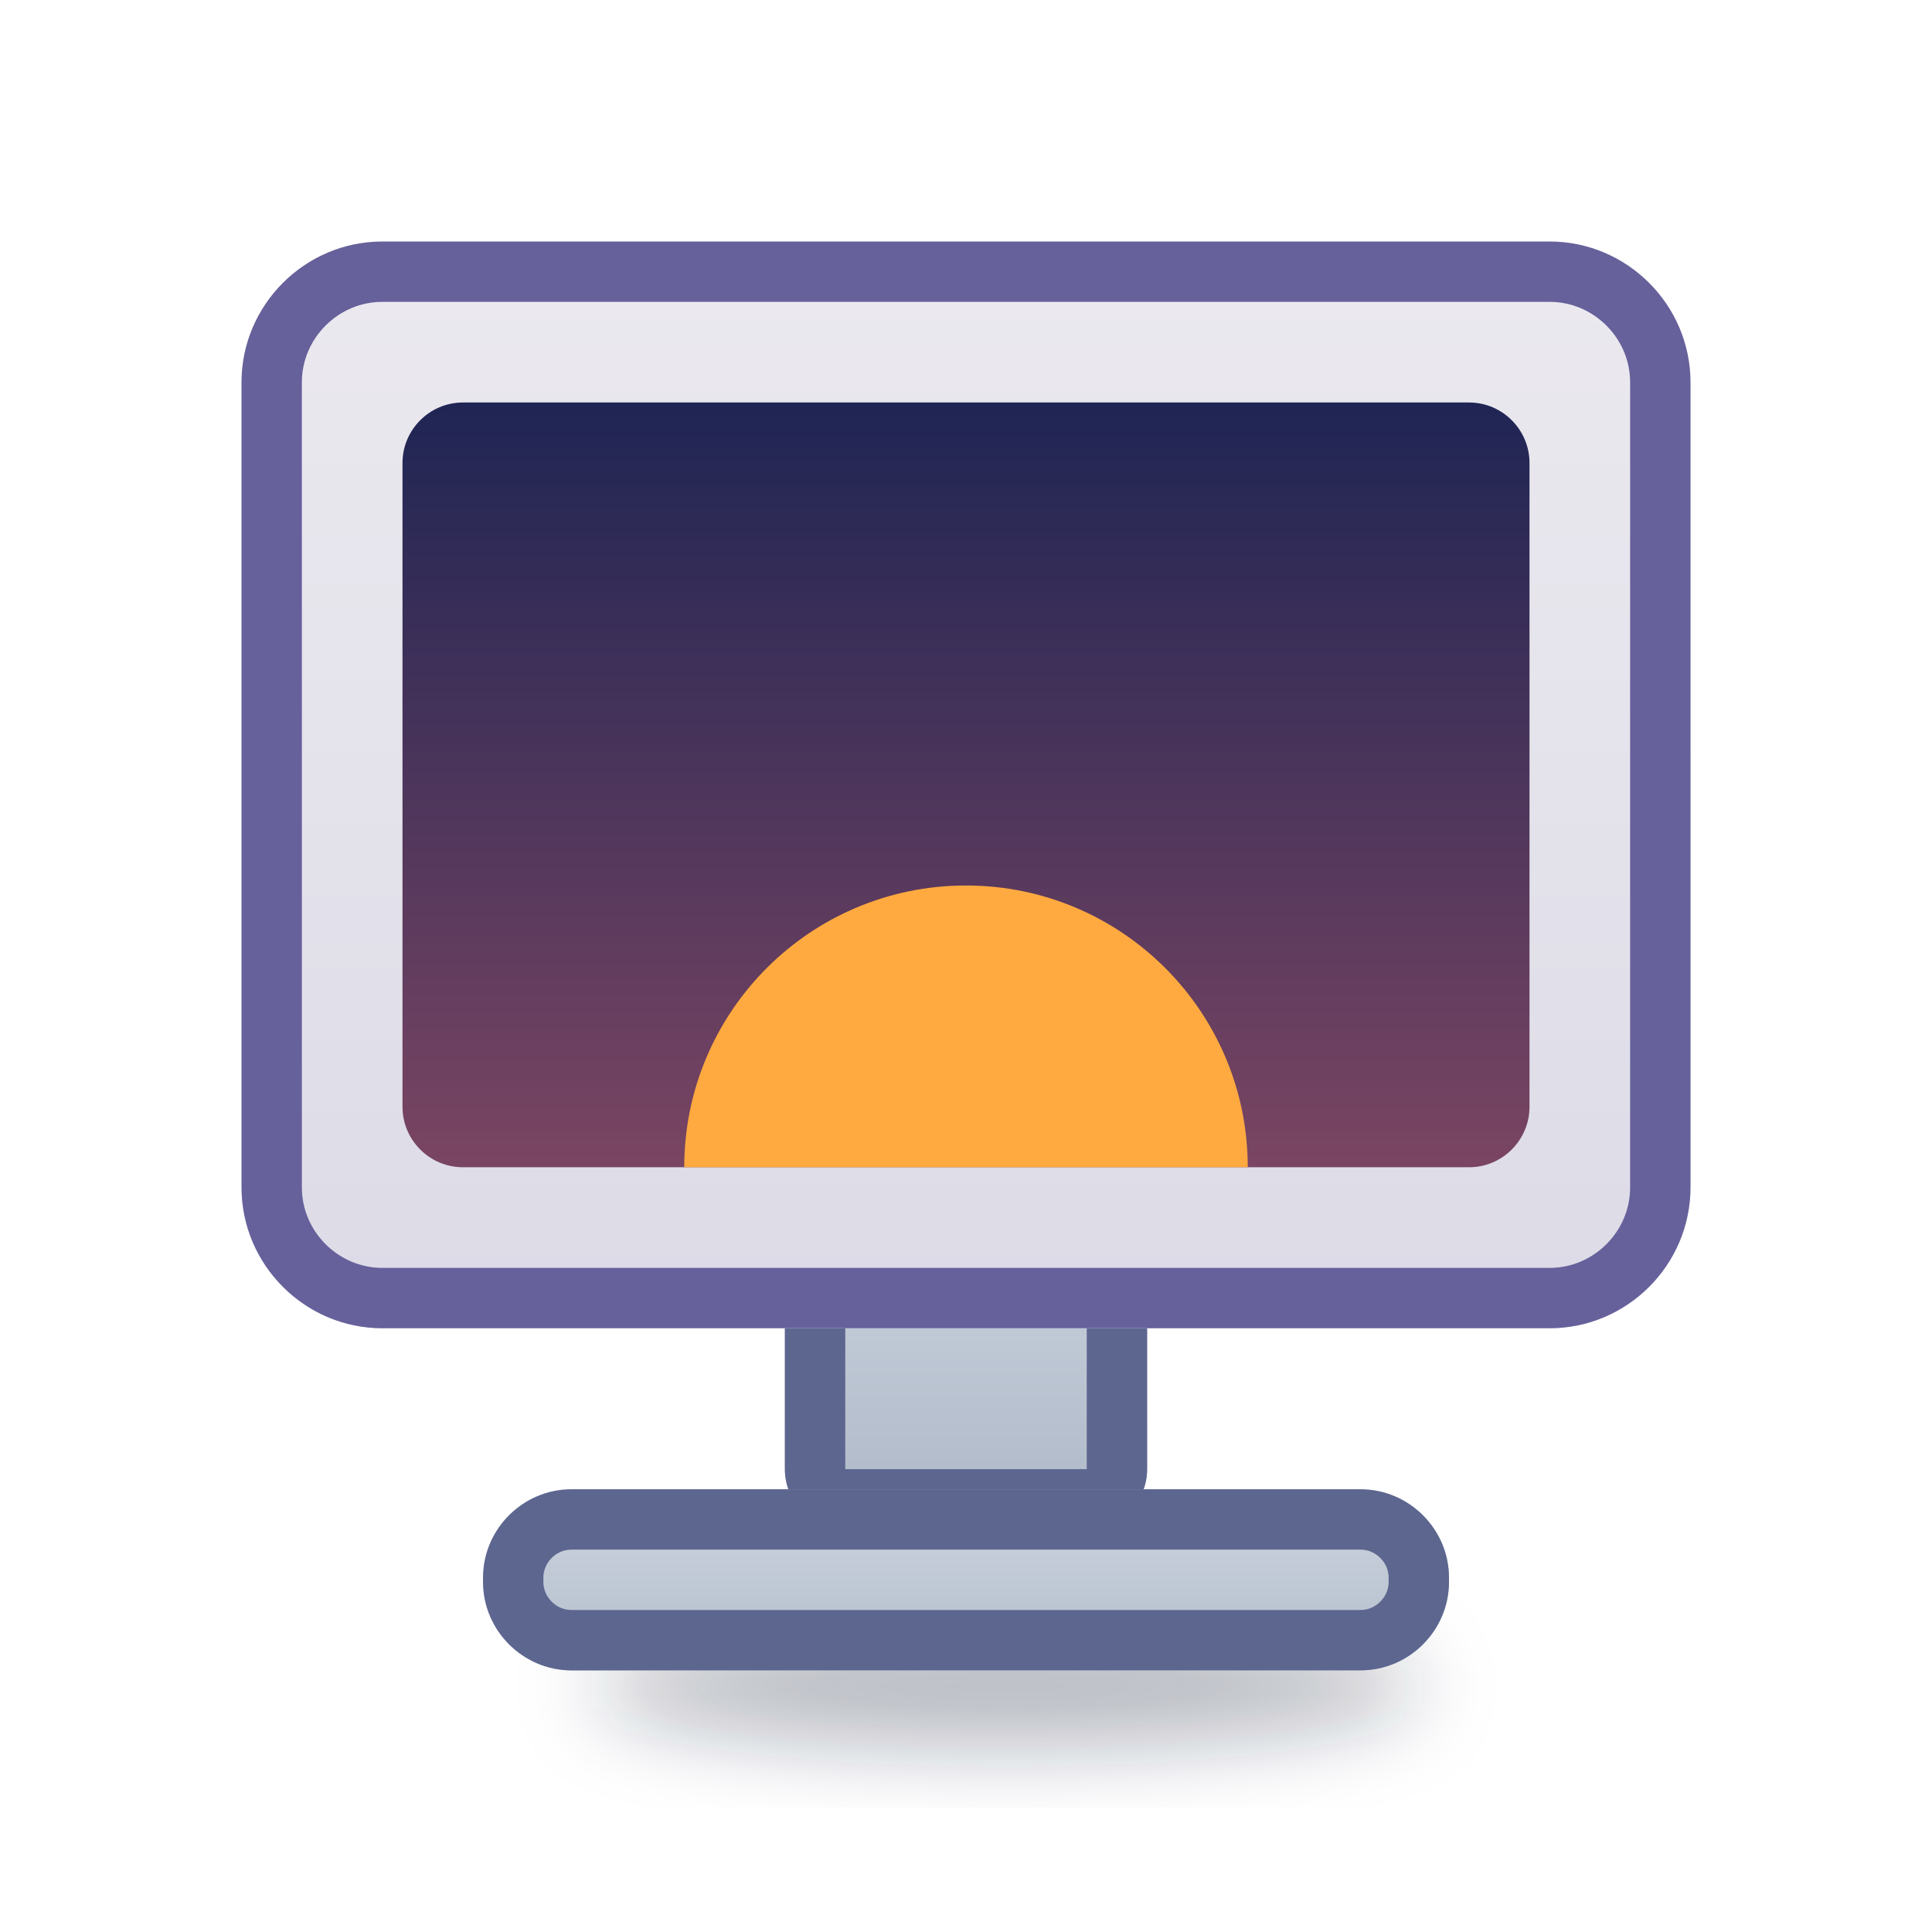
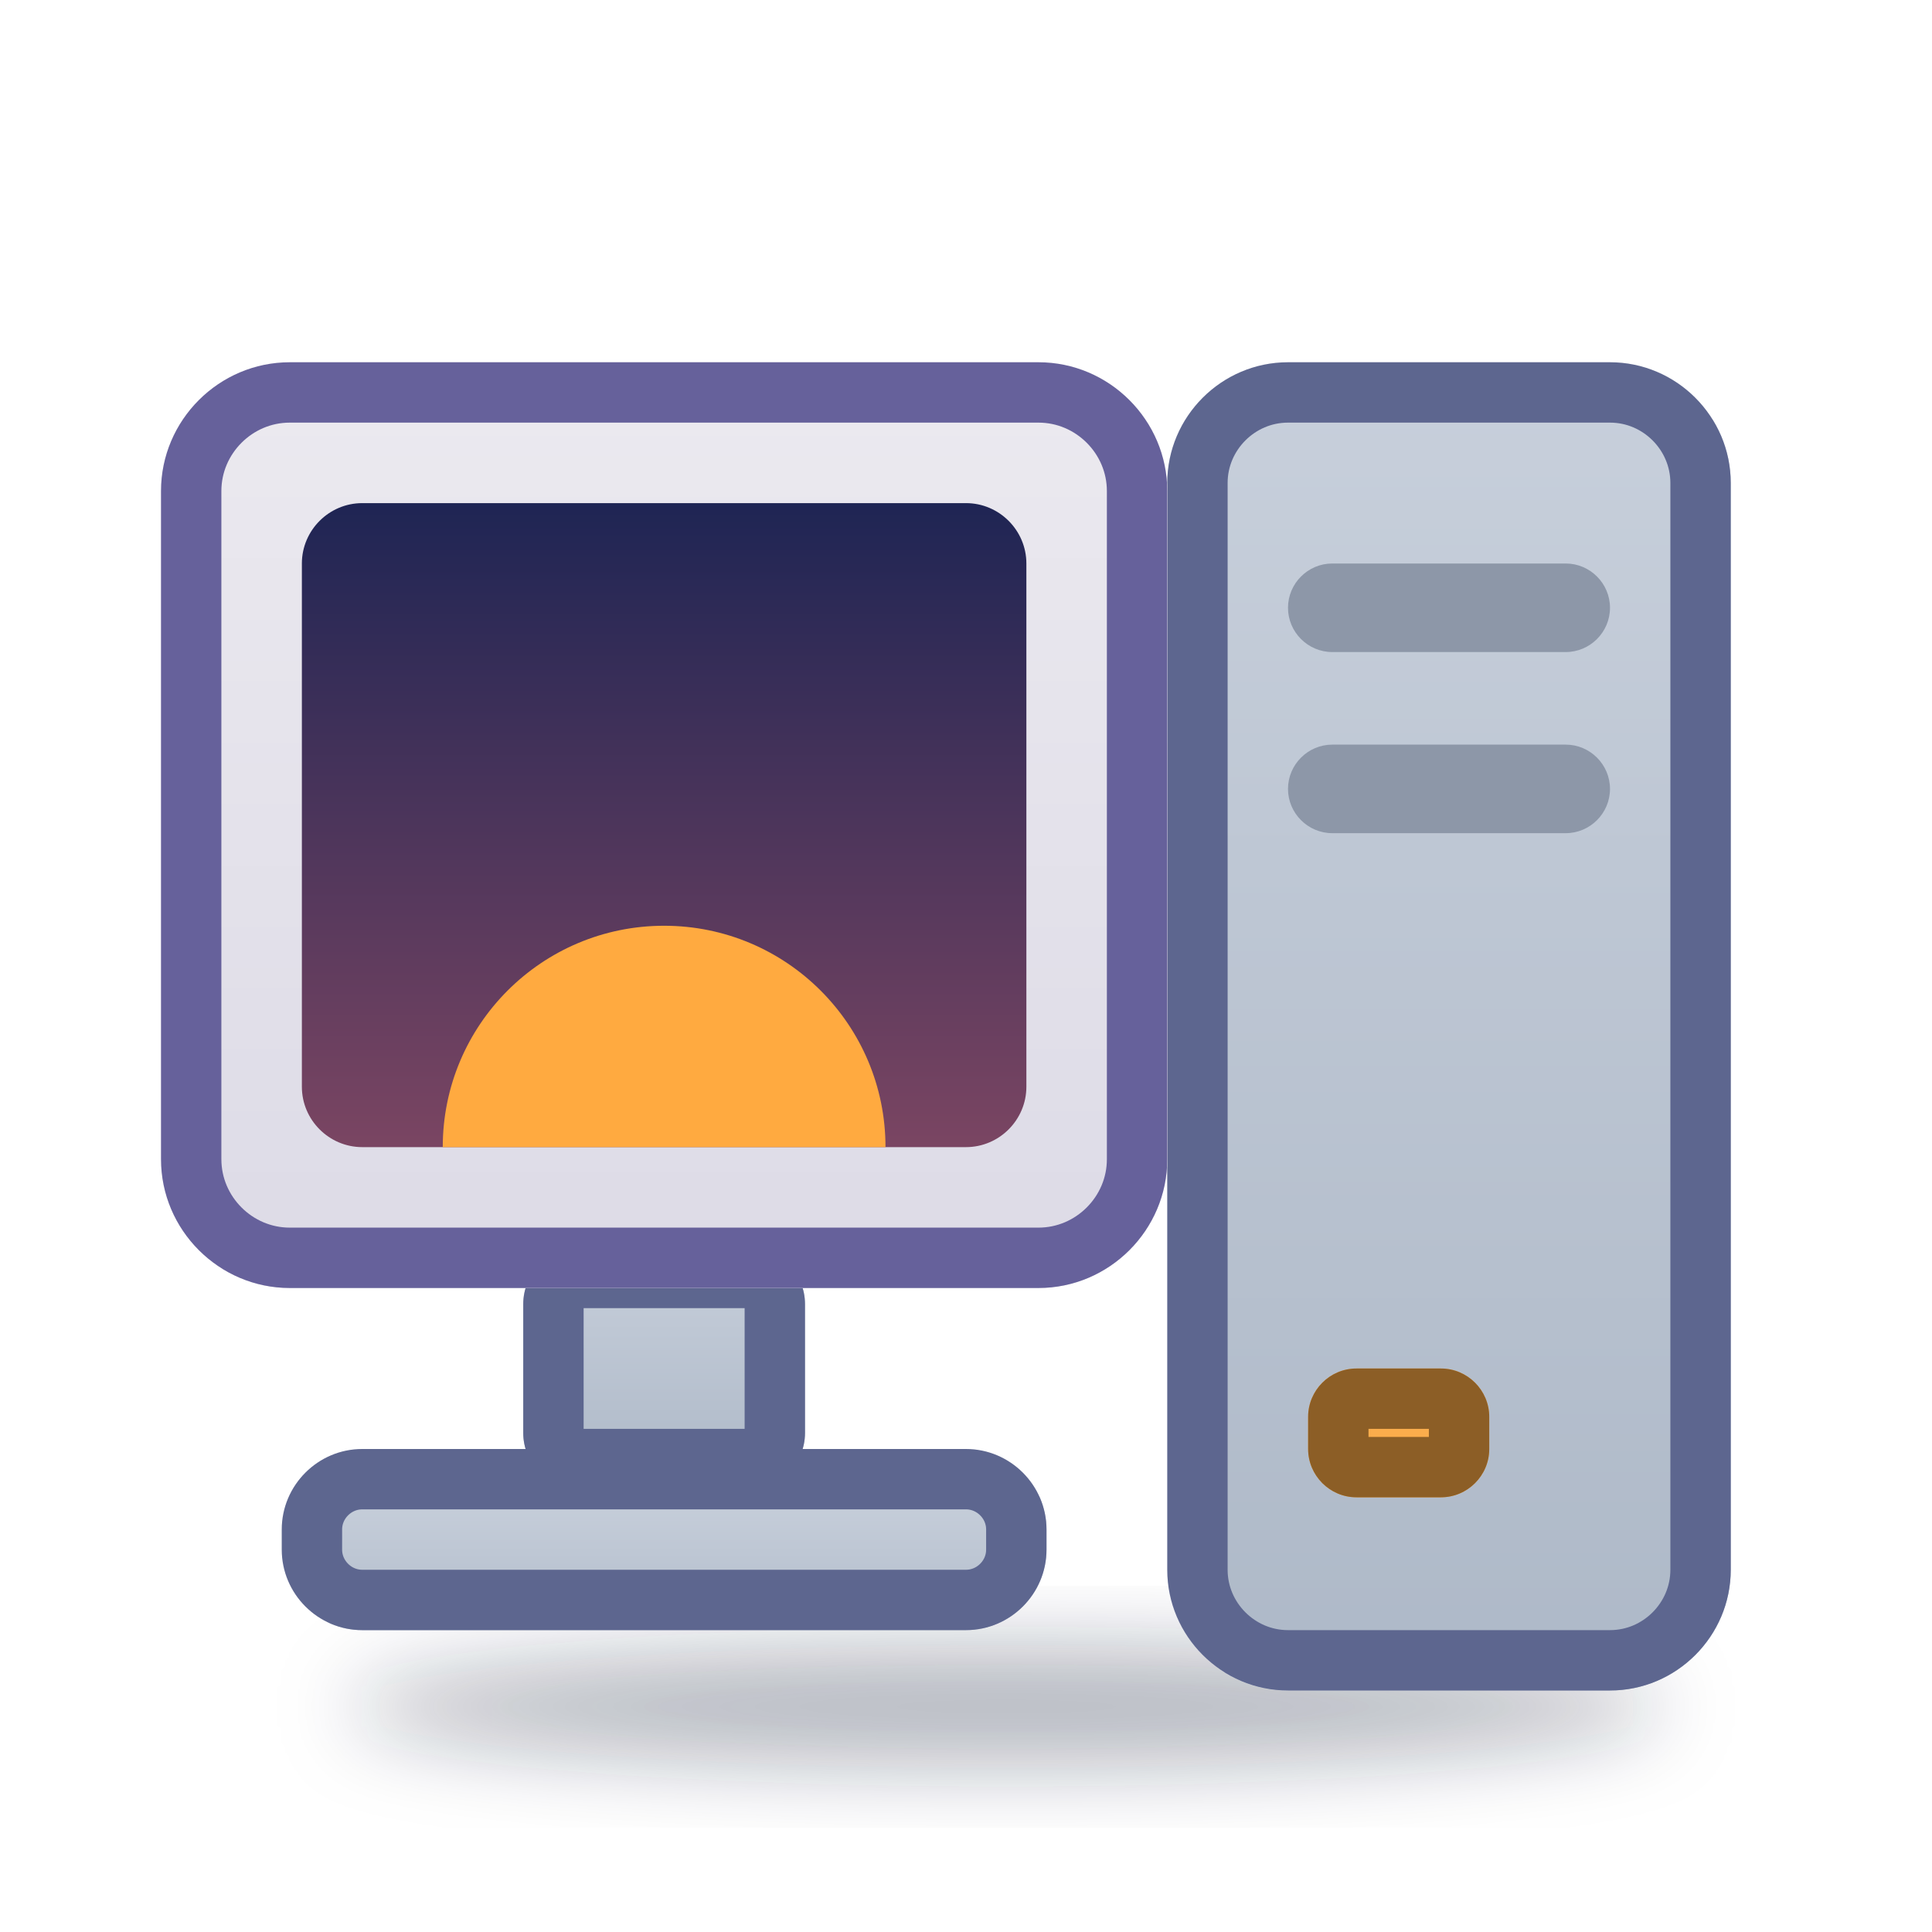
<svg xmlns="http://www.w3.org/2000/svg" viewBox="0 0 48 48" width="48" height="48">
  <defs>
    <filter id="al-mycomputer-48-b1" x="-50%" y="-50%" width="200%" height="200%">
      <feGaussianBlur stdDeviation="1" />
    </filter>
    <linearGradient id="al-mycomputer-48-gc7cfdbadb8c7" x1="0" y1="0" x2="0" y2="1">
      <stop offset="0" stop-color="#c7cfdb" />
      <stop offset="1" stop-color="#adb8c7" />
    </linearGradient>
    <clipPath id="al-mycomputer-48-c1">
-       <path d="M19.5 32.5 C19.5 31.675 20.175 31 21 31 L27 31 C27.825 31 28.5 31.675 28.5 32.5 L28.5 36.5 C28.5 37.325 27.825 38 27 38 L21 38 C20.175 38 19.5 37.325 19.5 36.5 Z" clip-rule="evenodd" />
+       <path d="M29 12 C29 10.35 30.35 9 32 9 L40 9 C41.65 9 43 10.35 43 12 L43 39 C43 40.65 41.65 42 40 42 L32 42 C30.35 42 29 40.65 29 39 Z" clip-rule="evenodd" />
    </clipPath>
+     <linearGradient id="al-mycomputer-48-gffb55af7a53e" x1="0" y1="0" x2="0" y2="1">
+       <stop offset="0" stop-color="#ffb55a" />
+       <stop offset="1" stop-color="#f7a53e" />
+     </linearGradient>
    <clipPath id="al-mycomputer-48-c2">
-       <path d="M12 39.2 C12 37.99 12.99 37 14.2 37 L33.8 37 C35.01 37 36 37.99 36 39.2 L36 39.3 C36 40.51 35.01 41.5 33.8 41.5 L14.2 41.5 C12.99 41.5 12 40.51 12 39.3 Z" clip-rule="evenodd" />
+       <path d="M32.5 35.2 C32.5 34.54 33.04 34 33.7 34 L35.8 34 C36.46 34 37 34.54 37 35.2 L37 36 C37 36.66 36.46 37.2 35.8 37.2 L33.7 37.2 C33.04 37.2 32.5 36.66 32.5 36 Z" clip-rule="evenodd" />
+     </clipPath>
+     <clipPath id="al-mycomputer-48-c3">
+       <path d="M13 32.4 C13 31.63 13.63 31 14.4 31 L18.6 31 C19.37 31 20 31.63 20 32.4 L20 35.6 C20 36.37 19.37 37 18.6 37 L14.4 37 C13.63 37 13 36.37 13 35.6 Z" clip-rule="evenodd" />
+     </clipPath>
+     <clipPath id="al-mycomputer-48-c4">
+       <path d="M7 38 C7 36.9 7.9 36 9 36 L24 36 C25.1 36 26 36.9 26 38 L26 38.5 C26 39.6 25.1 40.5 24 40.5 L9 40.5 C7.9 40.5 7 39.6 7 38.5 Z" clip-rule="evenodd" />
    </clipPath>
    <linearGradient id="al-mycomputer-48-gebe9efdcdae6" x1="0" y1="0" x2="0" y2="1">
      <stop offset="0" stop-color="#ebe9ef" />
      <stop offset="1" stop-color="#dcdae6" />
    </linearGradient>
-     <clipPath id="al-mycomputer-48-c3">
-       <path d="M6 9.5 C6 7.575 7.575 6 9.5 6 L38.5 6 C40.425 6 42 7.575 42 9.5 L42 29.5 C42 31.425 40.425 33 38.5 33 L9.5 33 C7.575 33 6 31.425 6 29.5 Z" clip-rule="evenodd" />
+     <clipPath id="al-mycomputer-48-c5">
+       <path d="M4 12.2 C4 10.44 5.44 9 7.2 9 L25.8 9 C27.56 9 29 10.44 29 12.2 L29 28.8 C29 30.56 27.56 32 25.8 32 L7.2 32 C5.44 32 4 30.56 4 28.8 Z" clip-rule="evenodd" />
    </clipPath>
    <linearGradient id="al-mycomputer-48-g1f25547a4562" x1="0" y1="0" x2="0" y2="1">
      <stop offset="0" stop-color="#1f2554" />
      <stop offset="1" stop-color="#7a4562" />
    </linearGradient>
  </defs>
-   <ellipse cx="25" cy="41.9" rx="10.32" ry="1.5" fill="#0a1230" opacity="0.3" filter="url(#al-mycomputer-48-b1)" />
-   <path d="M19.5 32.5 C19.5 31.675 20.175 31 21 31 L27 31 C27.825 31 28.5 31.675 28.5 32.5 L28.5 36.5 C28.5 37.325 27.825 38 27 38 L21 38 C20.175 38 19.5 37.325 19.5 36.5 Z" fill="url(#al-mycomputer-48-gc7cfdbadb8c7)" fill-rule="evenodd" />
+   <ellipse cx="25" cy="42.4" rx="16.34" ry="1.5" fill="#0a1230" opacity="0.3" filter="url(#al-mycomputer-48-b1)" />
+   <path d="M29 12 C29 10.35 30.35 9 32 9 L40 9 C41.65 9 43 10.35 43 12 L43 39 C43 40.65 41.65 42 40 42 L32 42 C30.35 42 29 40.65 29 39 Z" fill="#f4f4f8" fill-rule="evenodd" />
  <g clip-path="url(#al-mycomputer-48-c1)">
-     <path d="M19.5 32.5 C19.5 31.675 20.175 31 21 31 L27 31 C27.825 31 28.5 31.675 28.5 32.5 L28.5 36.5 C28.5 37.325 27.825 38 27 38 L21 38 C20.175 38 19.5 37.325 19.5 36.5 Z" fill="none" stroke="#5d668f" stroke-width="3" stroke-opacity="1" />
+     <path d="M29 12 C29 10.35 30.35 9 32 9 L40 9 C41.65 9 43 10.35 43 12 L43 39 C43 40.65 41.65 42 40 42 L32 42 C30.35 42 29 40.65 29 39 Z" fill="url(#al-mycomputer-48-gc7cfdbadb8c7)" fill-rule="evenodd" transform="translate(1 1)" />
  </g>
-   <path d="M12 39.2 C12 37.99 12.99 37 14.2 37 L33.8 37 C35.01 37 36 37.99 36 39.2 L36 39.3 C36 40.51 35.01 41.5 33.8 41.5 L14.2 41.5 C12.99 41.5 12 40.51 12 39.3 Z" fill="#f4f4f8" fill-rule="evenodd" />
+   <g clip-path="url(#al-mycomputer-48-c1)">
+     <path d="M29 12 C29 10.35 30.35 9 32 9 L40 9 C41.65 9 43 10.35 43 12 L43 39 C43 40.65 41.65 42 40 42 L32 42 C30.35 42 29 40.65 29 39 Z" fill="none" stroke="#5d668f" stroke-width="3" stroke-opacity="1" />
+   </g>
+   <path d="M32 15.1 C32 14.495 32.495 14 33.1 14 L38.9 14 C39.505 14 40 14.495 40 15.1 L40 15.1 C40 15.705 39.505 16.2 38.9 16.2 L33.1 16.2 C32.495 16.2 32 15.705 32 15.1 Z" fill="#8d97a8" fill-rule="evenodd" />
+   <path d="M32 19.6 C32 18.995 32.495 18.5 33.1 18.5 L38.9 18.5 C39.505 18.5 40 18.995 40 19.6 L40 19.6 C40 20.205 39.505 20.7 38.9 20.7 L33.1 20.7 C32.495 20.7 32 20.205 32 19.6 Z" fill="#8d97a8" fill-rule="evenodd" />
+   <path d="M32.5 35.2 C32.5 34.54 33.04 34 33.7 34 L35.8 34 C36.46 34 37 34.54 37 35.2 L37 36 C37 36.66 36.46 37.2 35.8 37.2 L33.7 37.2 C33.04 37.2 32.5 36.66 32.5 36 Z" fill="url(#al-mycomputer-48-gffb55af7a53e)" fill-rule="evenodd" />
  <g clip-path="url(#al-mycomputer-48-c2)">
-     <path d="M12 39.2 C12 37.99 12.99 37 14.2 37 L33.8 37 C35.01 37 36 37.99 36 39.2 L36 39.3 C36 40.51 35.01 41.5 33.8 41.5 L14.2 41.5 C12.99 41.5 12 40.51 12 39.3 Z" fill="url(#al-mycomputer-48-gc7cfdbadb8c7)" fill-rule="evenodd" transform="translate(1 1)" />
+     <path d="M32.5 35.2 C32.5 34.54 33.04 34 33.7 34 L35.8 34 C36.46 34 37 34.54 37 35.2 L37 36 C37 36.66 36.46 37.2 35.8 37.2 L33.7 37.2 C33.04 37.2 32.5 36.66 32.5 36 Z" fill="none" stroke="#8c5e26" stroke-width="3" stroke-opacity="1" />
  </g>
-   <g clip-path="url(#al-mycomputer-48-c2)">
-     <path d="M12 39.2 C12 37.99 12.99 37 14.2 37 L33.8 37 C35.01 37 36 37.99 36 39.2 L36 39.3 C36 40.51 35.01 41.5 33.8 41.5 L14.2 41.5 C12.99 41.5 12 40.51 12 39.3 Z" fill="none" stroke="#5d668f" stroke-width="3" stroke-opacity="1" />
+   <path d="M13 32.4 C13 31.63 13.63 31 14.4 31 L18.6 31 C19.37 31 20 31.63 20 32.4 L20 35.6 C20 36.37 19.37 37 18.6 37 L14.4 37 C13.63 37 13 36.37 13 35.6 Z" fill="url(#al-mycomputer-48-gc7cfdbadb8c7)" fill-rule="evenodd" />
+   <g clip-path="url(#al-mycomputer-48-c3)">
+     <path d="M13 32.4 C13 31.63 13.63 31 14.4 31 L18.6 31 C19.37 31 20 31.63 20 32.4 L20 35.6 C20 36.37 19.37 37 18.6 37 L14.4 37 C13.63 37 13 36.37 13 35.6 Z" fill="none" stroke="#5d668f" stroke-width="3" stroke-opacity="1" />
  </g>
-   <path d="M6 9.5 C6 7.575 7.575 6 9.5 6 L38.5 6 C40.425 6 42 7.575 42 9.5 L42 29.5 C42 31.425 40.425 33 38.5 33 L9.5 33 C7.575 33 6 31.425 6 29.5 Z" fill="#fbfaf6" fill-rule="evenodd" />
-   <g clip-path="url(#al-mycomputer-48-c3)">
-     <path d="M6 9.5 C6 7.575 7.575 6 9.5 6 L38.5 6 C40.425 6 42 7.575 42 9.5 L42 29.5 C42 31.425 40.425 33 38.5 33 L9.5 33 C7.575 33 6 31.425 6 29.5 Z" fill="url(#al-mycomputer-48-gebe9efdcdae6)" fill-rule="evenodd" transform="translate(1 1)" />
+   <path d="M7 38 C7 36.9 7.9 36 9 36 L24 36 C25.1 36 26 36.9 26 38 L26 38.5 C26 39.6 25.1 40.5 24 40.5 L9 40.5 C7.9 40.5 7 39.6 7 38.5 Z" fill="#f4f4f8" fill-rule="evenodd" />
+   <g clip-path="url(#al-mycomputer-48-c4)">
+     <path d="M7 38 C7 36.9 7.9 36 9 36 L24 36 C25.1 36 26 36.9 26 38 L26 38.5 C26 39.6 25.1 40.5 24 40.5 L9 40.5 C7.9 40.5 7 39.6 7 38.5 Z" fill="url(#al-mycomputer-48-gc7cfdbadb8c7)" fill-rule="evenodd" transform="translate(1 1)" />
  </g>
-   <g clip-path="url(#al-mycomputer-48-c3)">
-     <path d="M6 9.5 C6 7.575 7.575 6 9.5 6 L38.5 6 C40.425 6 42 7.575 42 9.5 L42 29.5 C42 31.425 40.425 33 38.5 33 L9.5 33 C7.575 33 6 31.425 6 29.5 Z" fill="none" stroke="#66619b" stroke-width="3" stroke-opacity="1" />
+   <g clip-path="url(#al-mycomputer-48-c4)">
+     <path d="M7 38 C7 36.9 7.9 36 9 36 L24 36 C25.1 36 26 36.9 26 38 L26 38.5 C26 39.6 25.1 40.5 24 40.5 L9 40.5 C7.9 40.5 7 39.6 7 38.5 Z" fill="none" stroke="#5d668f" stroke-width="3" stroke-opacity="1" />
  </g>
-   <path d="M10 11.5 C10 10.675 10.675 10 11.5 10 L36.5 10 C37.325 10 38 10.675 38 11.5 L38 27.5 C38 28.325 37.325 29 36.5 29 L11.5 29 C10.675 29 10 28.325 10 27.5 Z" fill="url(#al-mycomputer-48-g1f25547a4562)" />
-   <path d="M17 29 a7 7 0 0 1 14 0 Z" fill="#ffaa40" fill-rule="evenodd" />
+   <path d="M4 12.2 C4 10.44 5.44 9 7.2 9 L25.8 9 C27.56 9 29 10.44 29 12.2 L29 28.8 C29 30.56 27.56 32 25.8 32 L7.2 32 C5.44 32 4 30.56 4 28.8 Z" fill="#fbfaf6" fill-rule="evenodd" />
+   <g clip-path="url(#al-mycomputer-48-c5)">
+     <path d="M4 12.2 C4 10.44 5.44 9 7.2 9 L25.8 9 C27.56 9 29 10.44 29 12.2 L29 28.8 C29 30.56 27.56 32 25.8 32 L7.2 32 C5.44 32 4 30.56 4 28.8 Z" fill="url(#al-mycomputer-48-gebe9efdcdae6)" fill-rule="evenodd" transform="translate(1 1)" />
+   </g>
+   <g clip-path="url(#al-mycomputer-48-c5)">
+     <path d="M4 12.2 C4 10.44 5.44 9 7.2 9 L25.8 9 C27.56 9 29 10.44 29 12.2 L29 28.8 C29 30.56 27.56 32 25.8 32 L7.2 32 C5.44 32 4 30.56 4 28.8 Z" fill="none" stroke="#66619b" stroke-width="3" stroke-opacity="1" />
+   </g>
+   <path d="M7.5 14 C7.5 13.175 8.175 12.5 9 12.5 L24 12.5 C24.825 12.5 25.5 13.175 25.5 14 L25.5 27 C25.5 27.825 24.825 28.5 24 28.5 L9 28.5 C8.175 28.5 7.5 27.825 7.5 27 Z" fill="url(#al-mycomputer-48-g1f25547a4562)" />
+   <path d="M11 28.5 a5.5 5.5 0 0 1 11 0 Z" fill="#ffaa40" fill-rule="evenodd" />
</svg>
